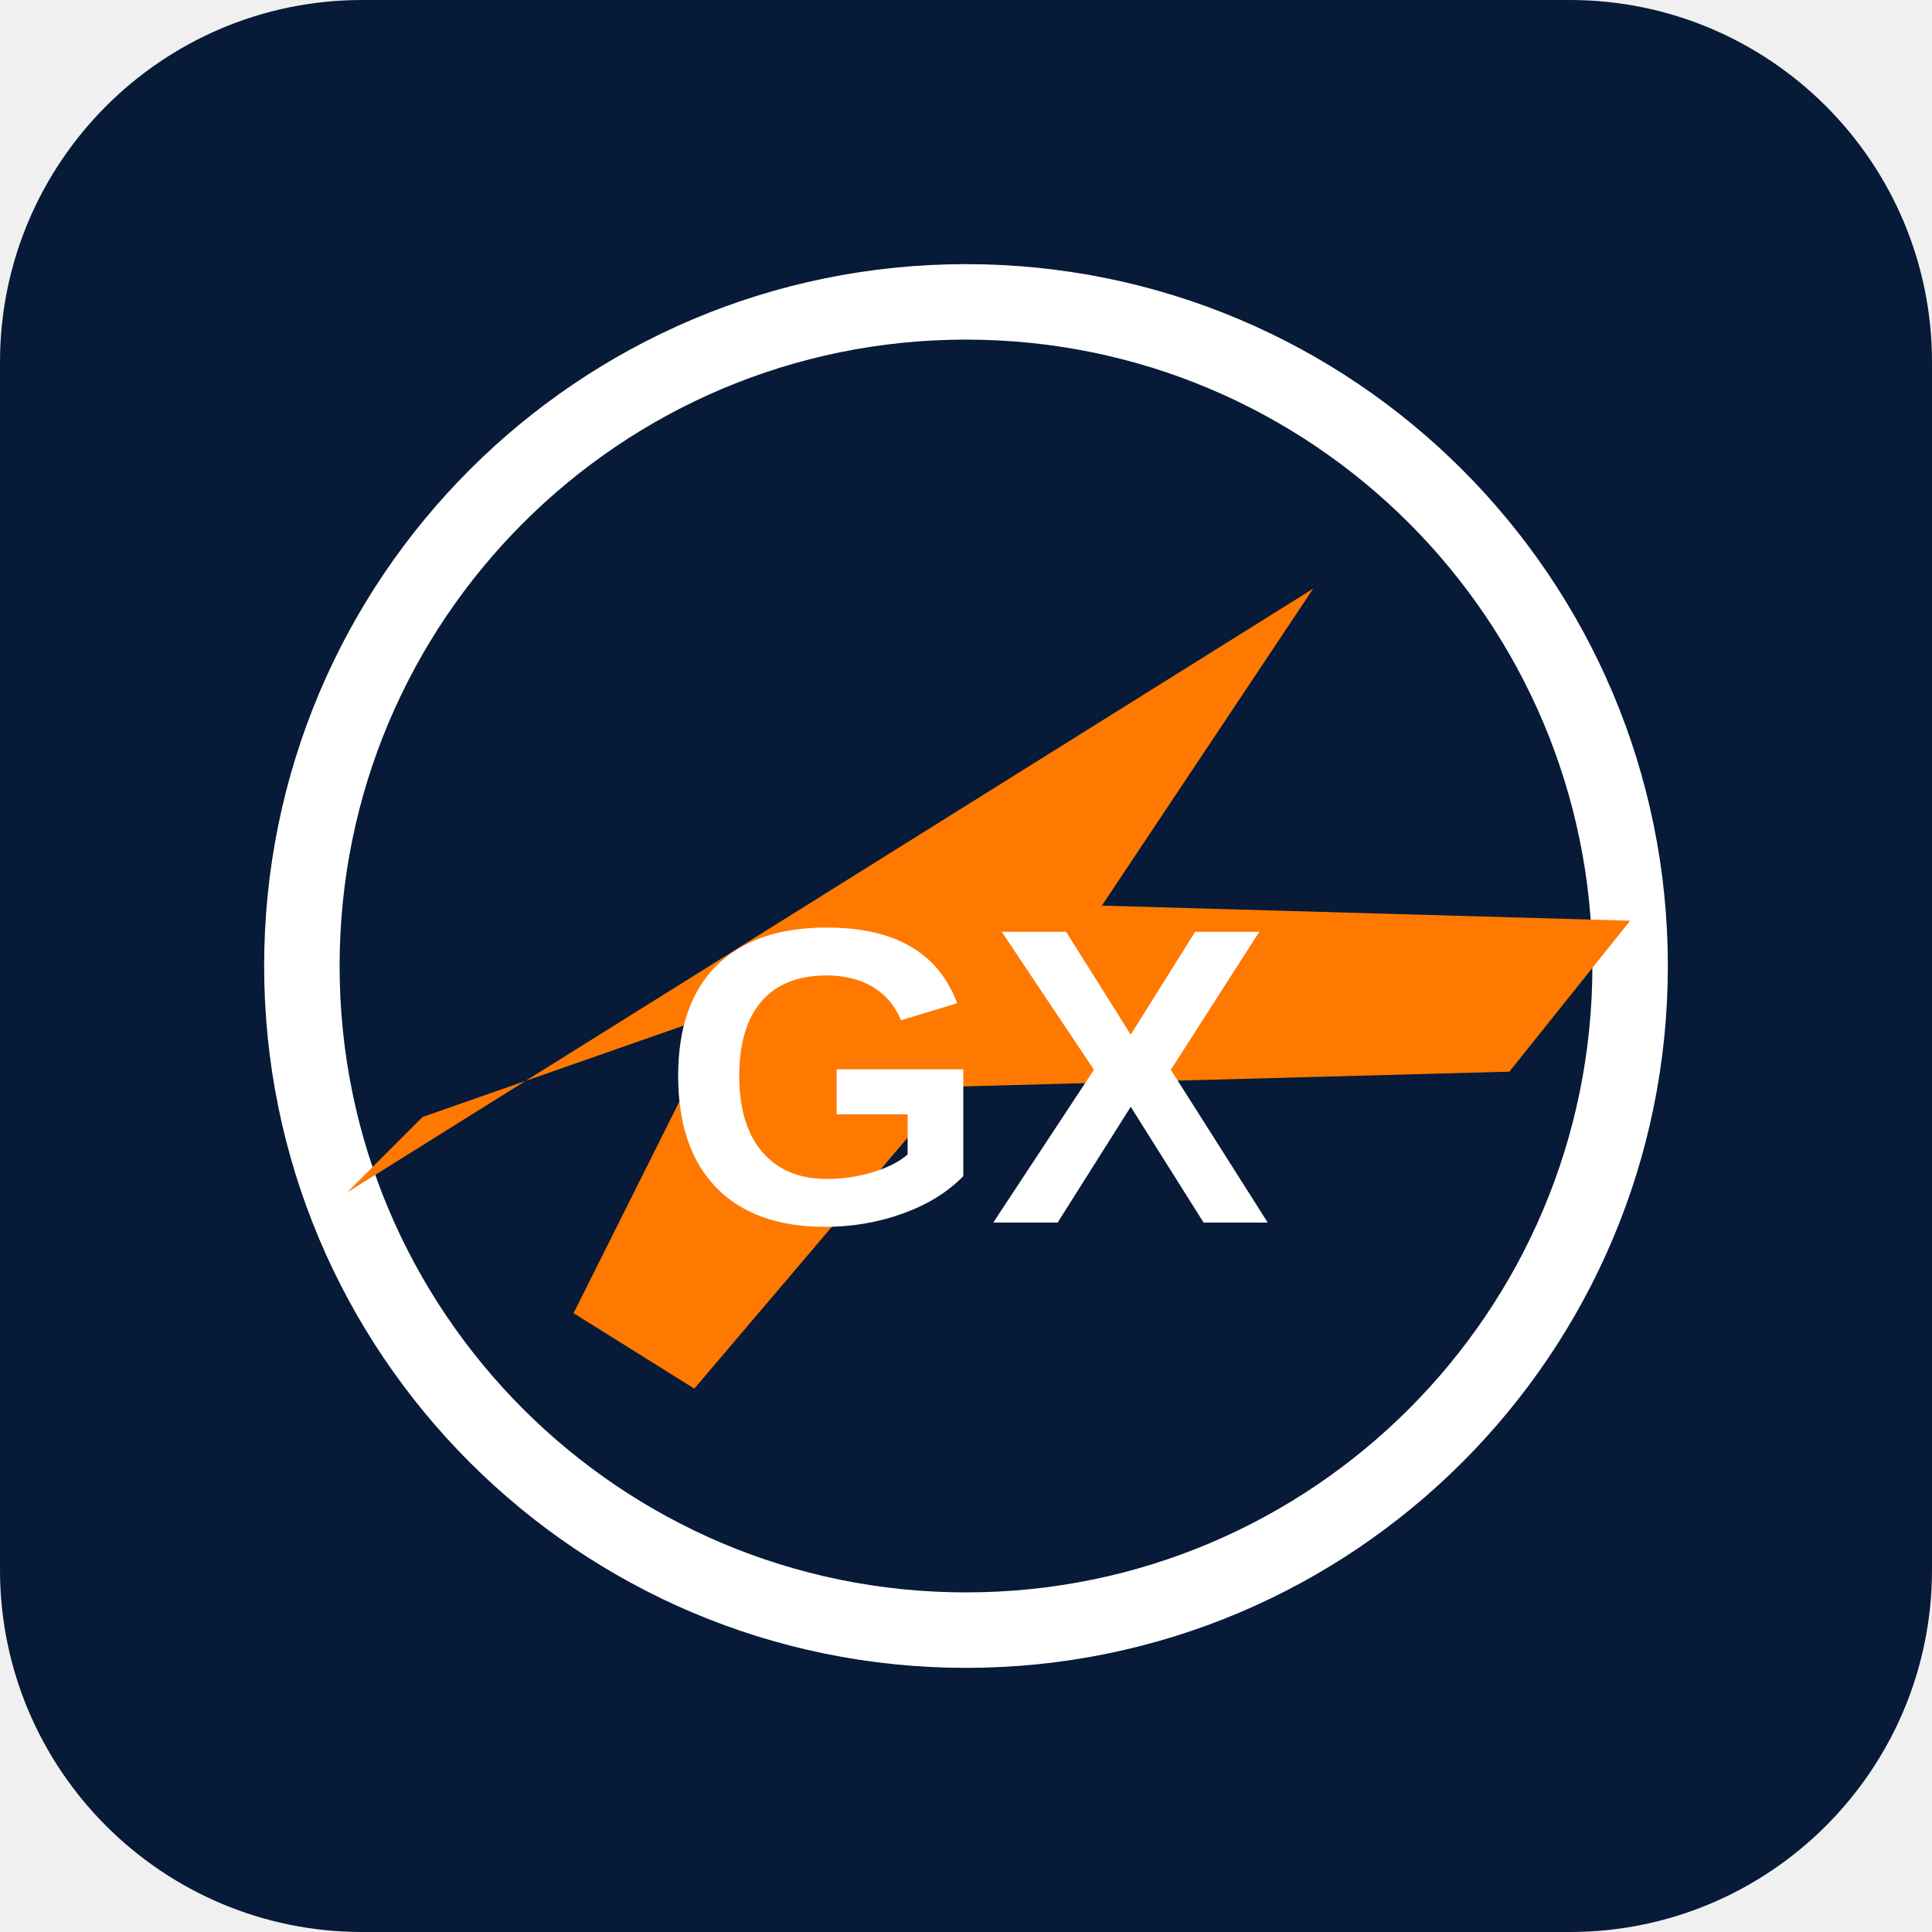
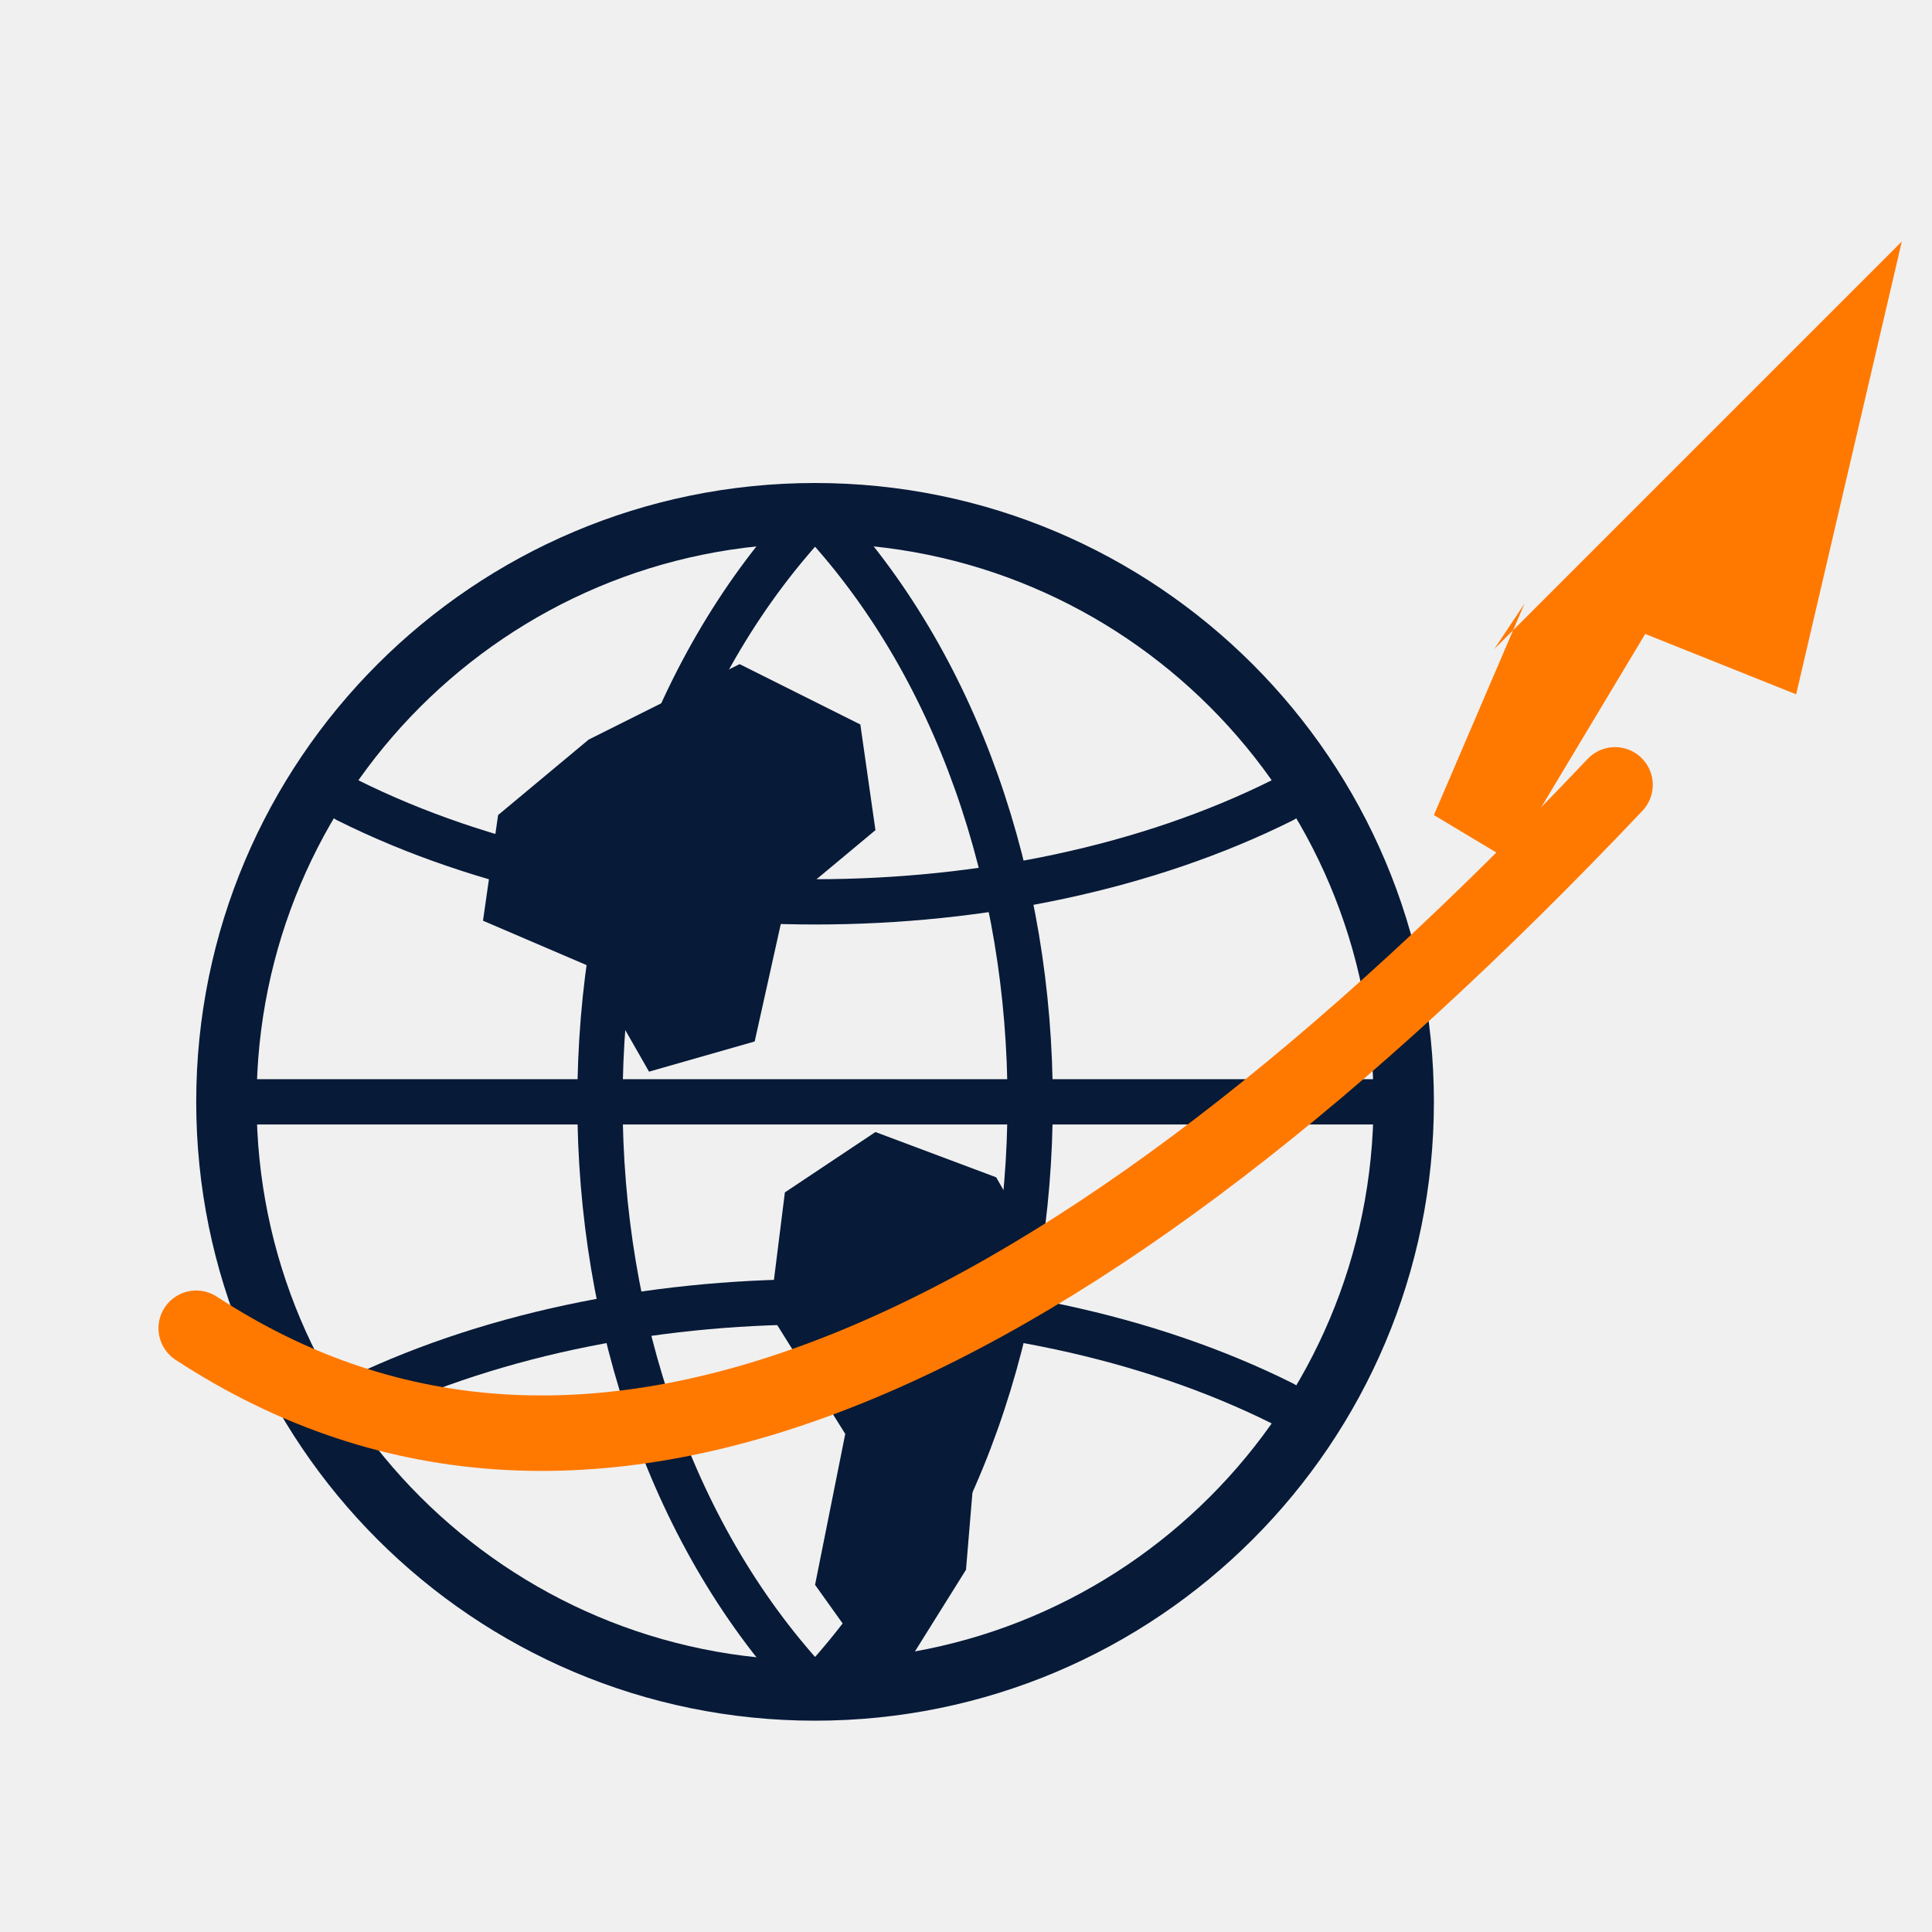
<svg xmlns="http://www.w3.org/2000/svg" viewBox="0 0 128 128">
-   <rect width="128" height="128" rx="24" fill="#071A38" />
-   <circle cx="64" cy="64" r="44" fill="none" stroke="#fff" stroke-width="5" />
-   <path d="M23 79 87 39 73 60l35 1-8 10-37 1-17 20-8-5 10-20-20 7z" fill="#FF7900" />
-   <text x="64" y="81" text-anchor="middle" fill="#fff" font-family="Arial,sans-serif" font-size="28" font-weight="800">GX</text>
+   <g fill="none" stroke="#071A38" stroke-linecap="round" stroke-linejoin="round">
+     <circle cx="54" cy="73" r="39" stroke-width="4" />
+     <path d="M15 73h78M23 53c18 9 44 9 62 0M23 93c18-9 44-9 62 0M54 34c-19 20-19 58 0 78M54 34c19 20 19 58 0 78" stroke-width="3" />
+   </g>
+   <path d="M39 49l10-5 8 4 1 7-6 5-2 9-7 2-4-7-7-3 1-7zM58 75l8 3 4 7-5 7-1 12-5 8-5-7 2-10-5-8 1-8z" fill="#071A38" />
+   <path d="M13 88c26 17 58 2 94-36" fill="none" stroke="#FF7900" stroke-linecap="round" stroke-width="5" />
+   <path d="m99 43 27-27-7 30-10-4-9 15-5-3 6-14z" fill="#FF7900" />
</svg>
